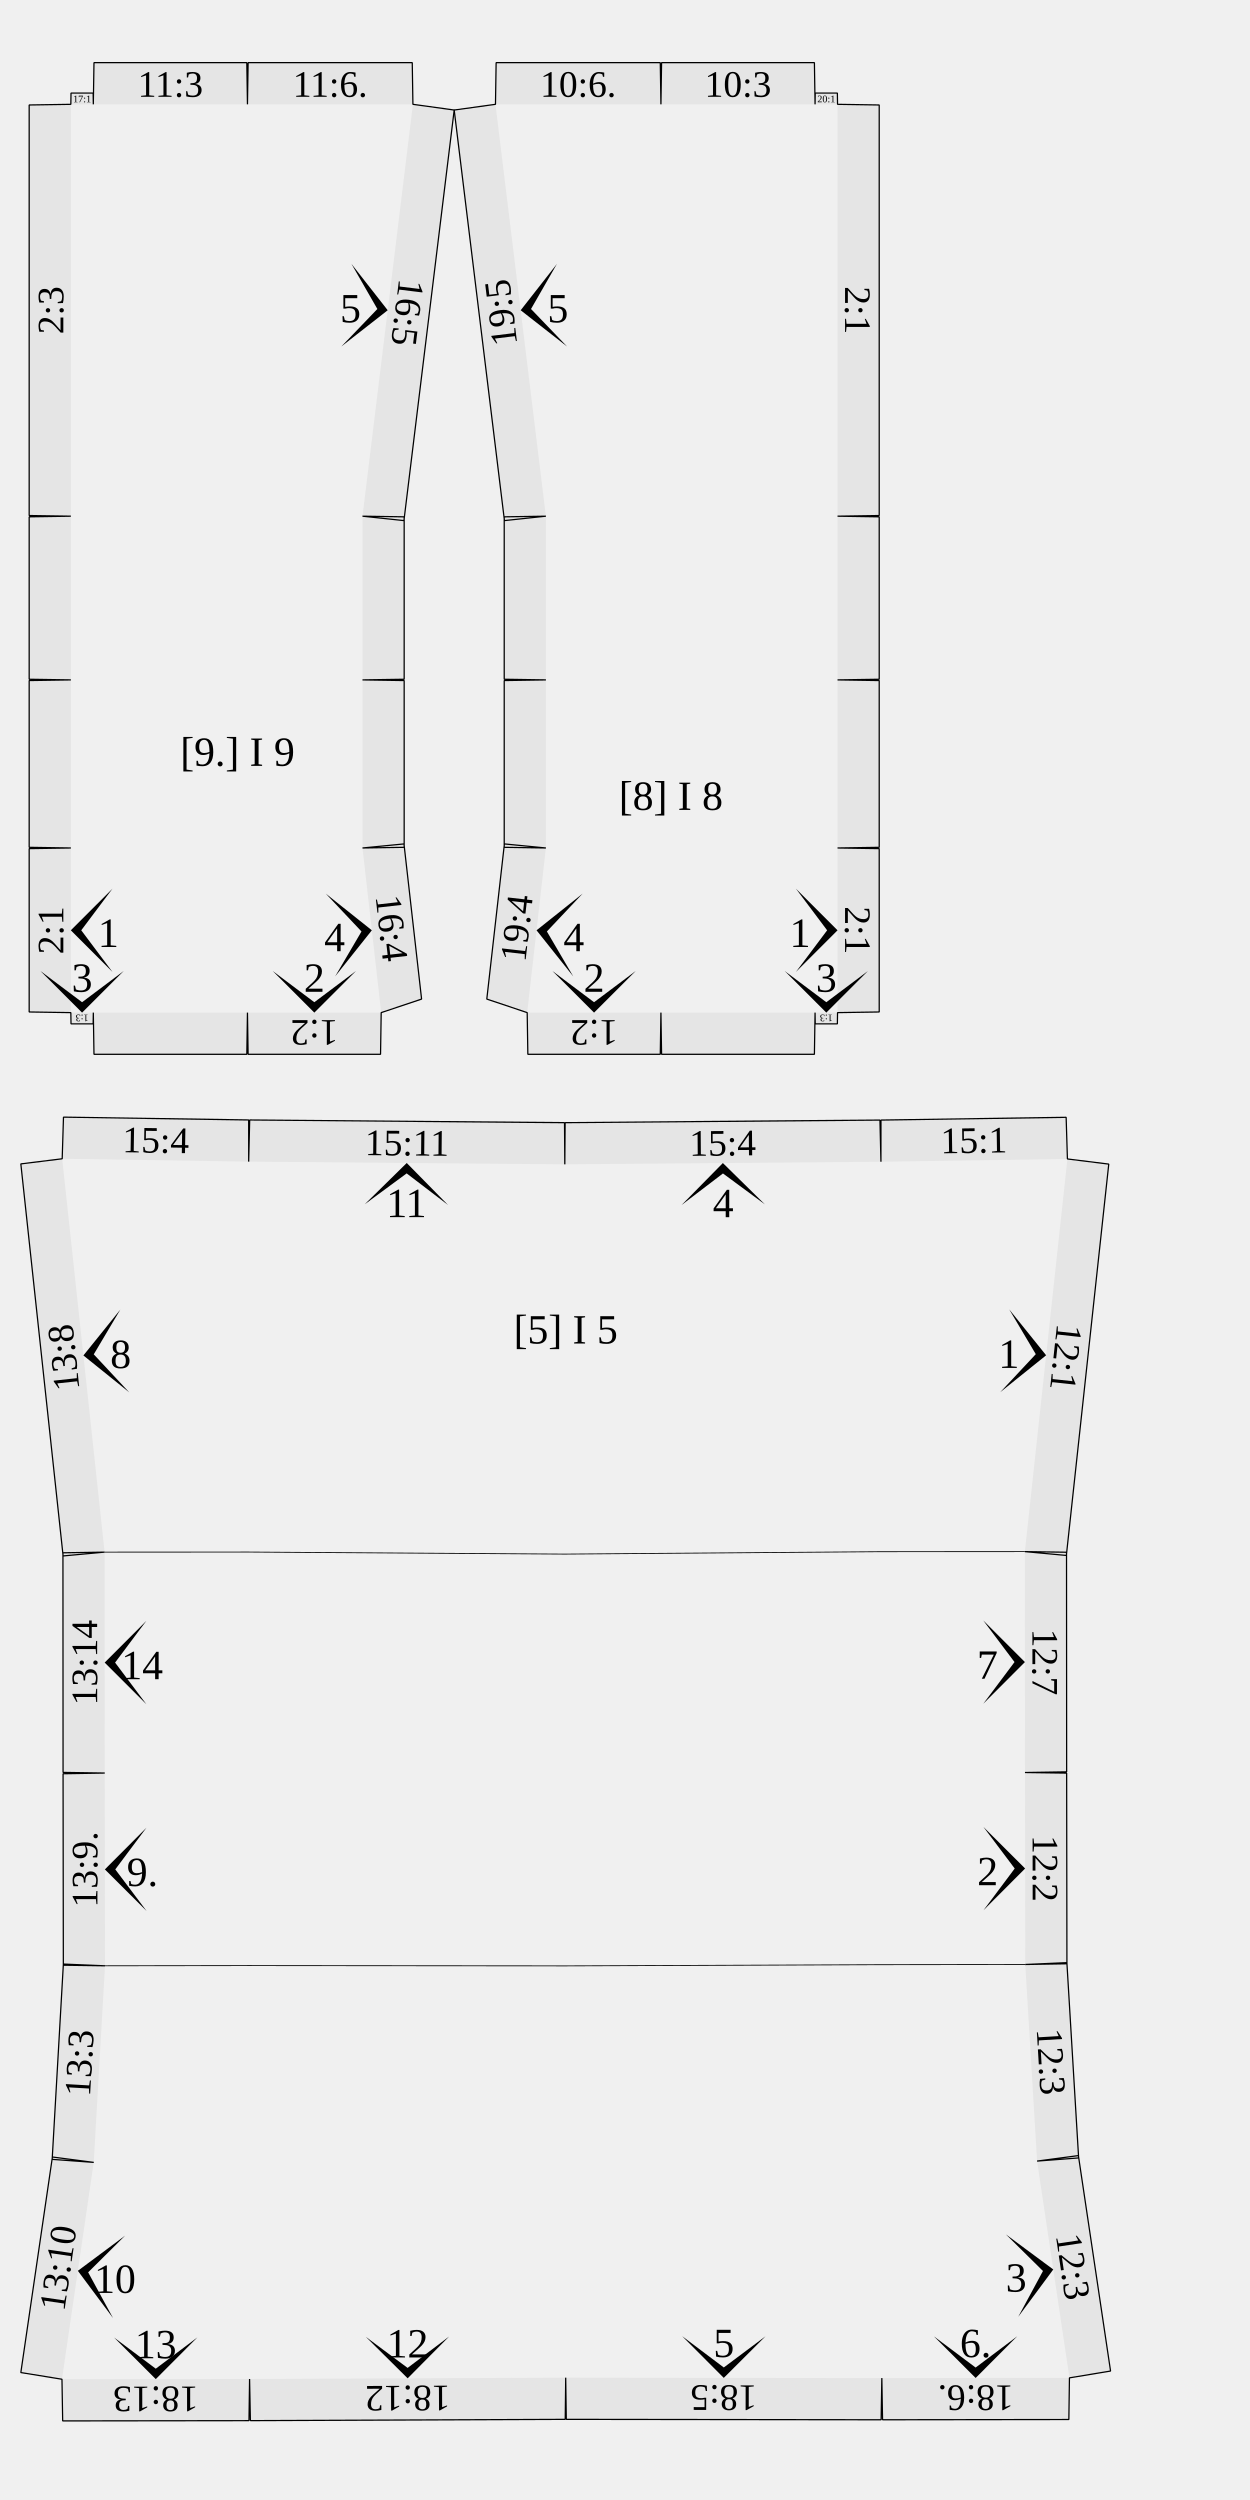
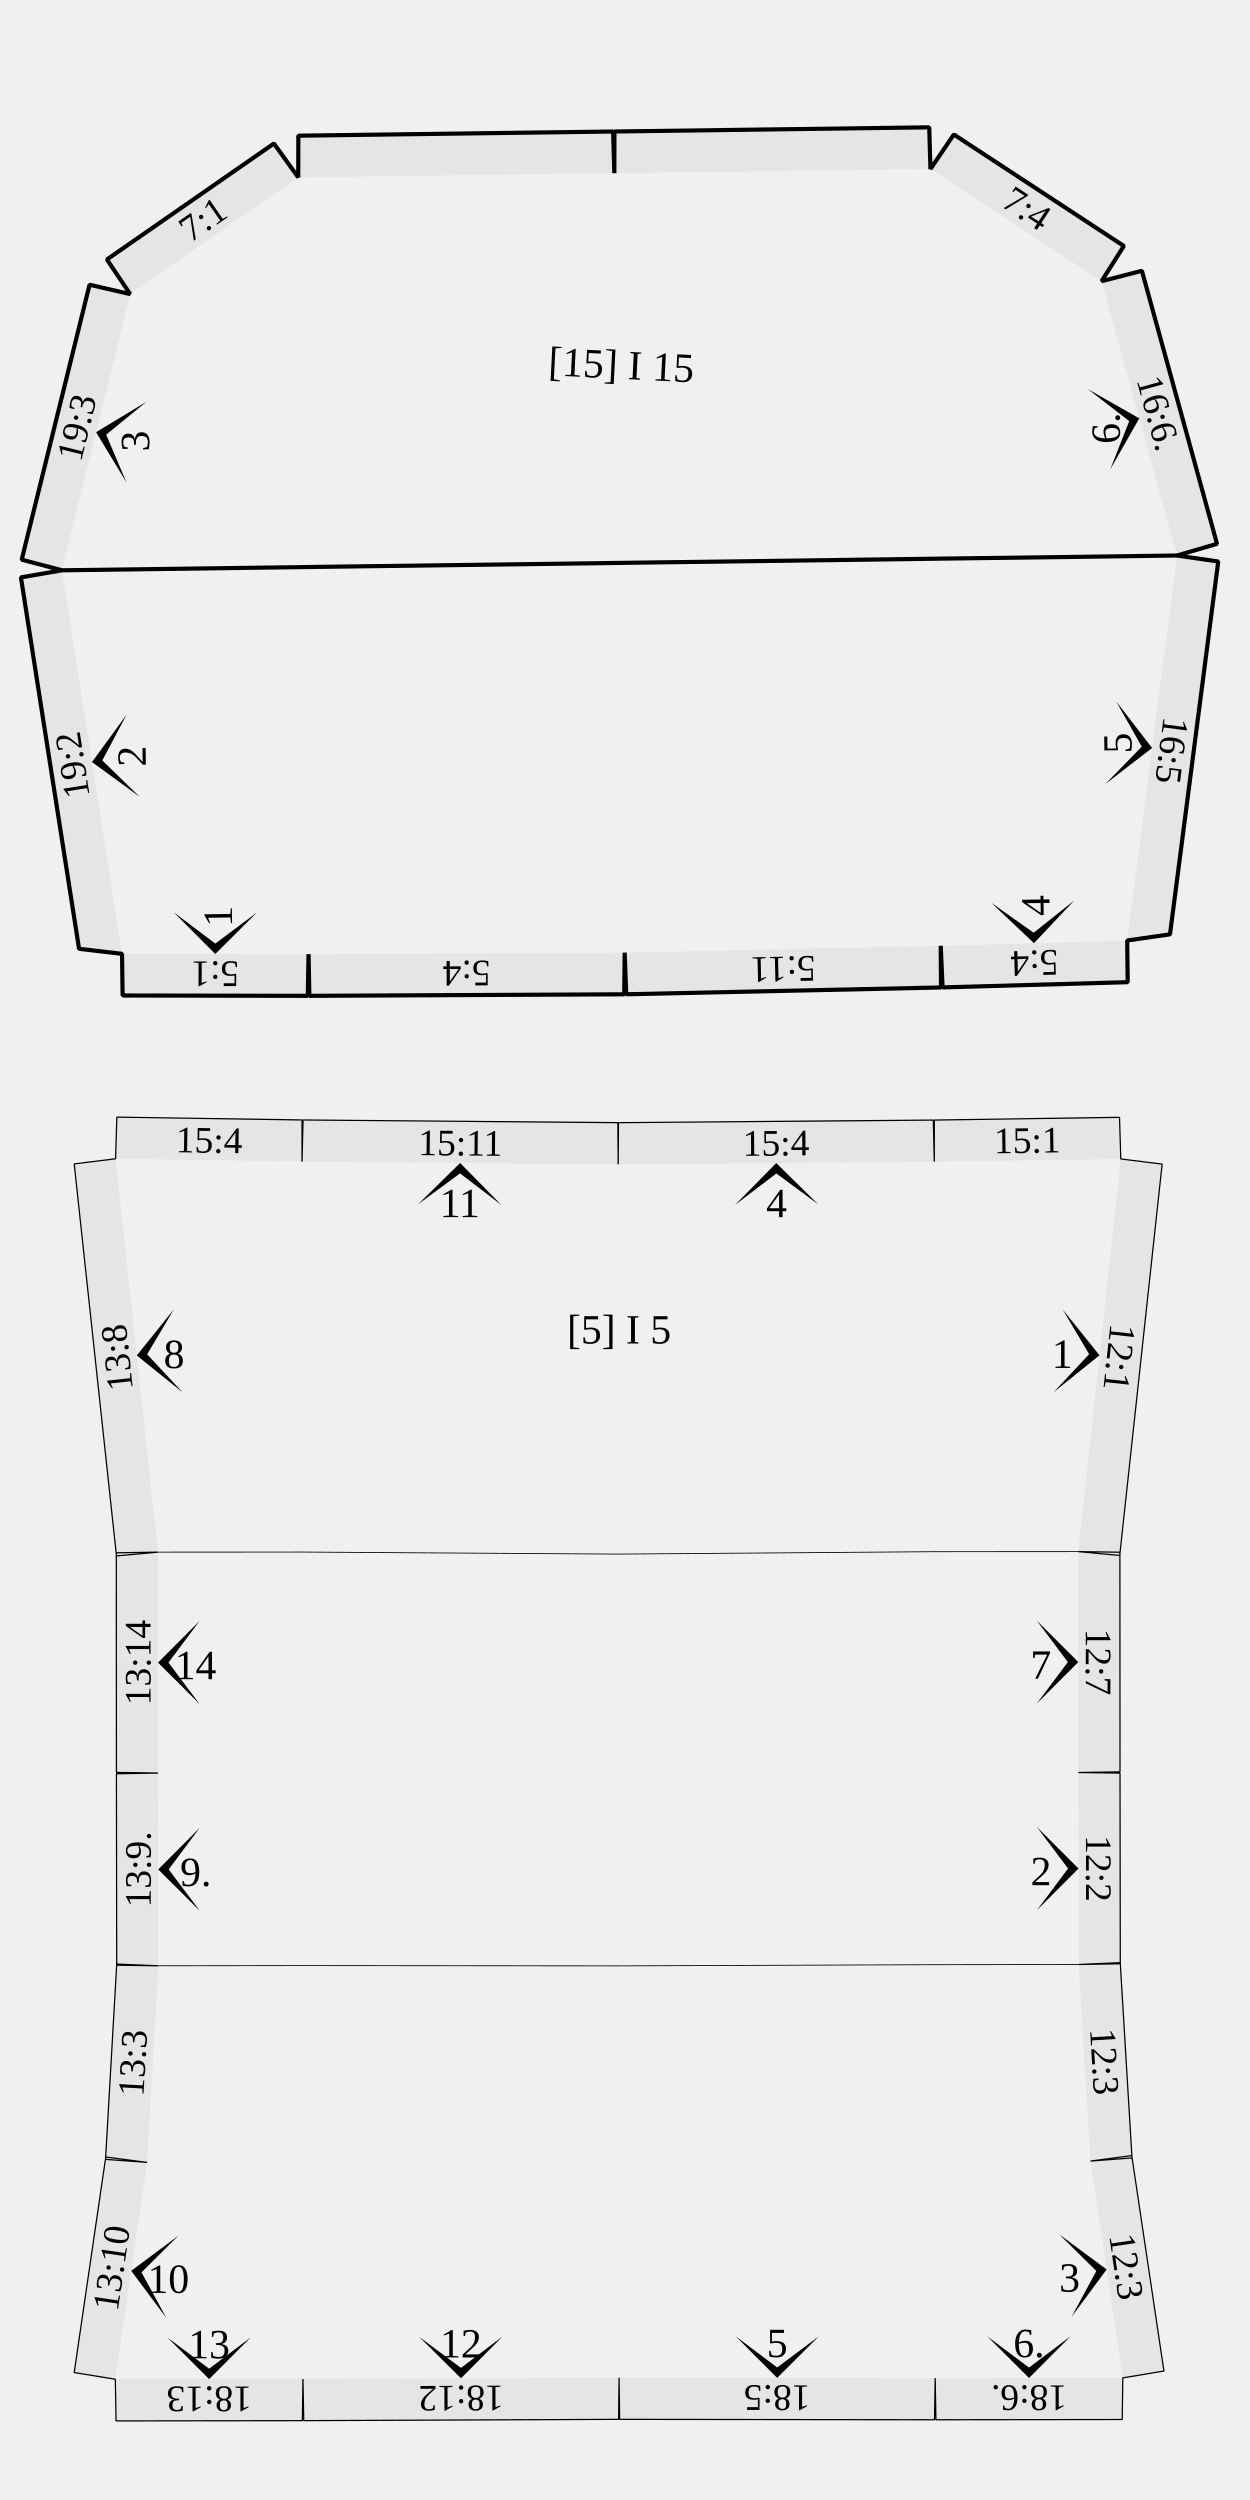
<svg xmlns="http://www.w3.org/2000/svg" version="1.1" width="300.00mm" height="600.00mm" viewBox="0 0 300.00 600.00" id="svg1196">
  <defs id="defs1200" />
  <style type="text/css" id="style824">
    path {
        fill: none;
        stroke-linecap: butt;
        stroke-linejoin: bevel;
        stroke-dasharray: none;
    }
    path.outer {
        stroke: #000000;
        stroke-dasharray: none;
        stroke-dashoffset: 0;
        stroke-width: 0.3;
        stroke-opacity: 1.0;
    }
    path.convex {
        stroke: #000000;
        stroke-dasharray: 0.50,1.00;
        stroke-dashoffset:0;
        stroke-width:0.2;
        stroke-opacity: 1.0
    }
    path.concave {
        stroke: #000000;
        stroke-dasharray: 1.00,0.50,0.20,0.50;
        stroke-dashoffset: 0;
        stroke-width: 0.2;
        stroke-opacity: 1.0
    }
    path.freestyle {
        stroke: #000000;
        stroke-dasharray: none;
        stroke-dashoffset: 0;
        stroke-width: 0.2;
        stroke-opacity: 1.0
    }
    path.outer_background {
        stroke: #ffffff;
        stroke-opacity: 1.0;
        stroke-width: 0.5
    }
    path.inner_background {
        stroke: #ffffff;
        stroke-opacity: 1.0;
        stroke-width: 0.2
    }
    path.sticker {
        fill: #e5e5e5;
        stroke: none;
        fill-opacity: 1.0;
    }
    path.arrow {
        fill: #000000;
    }
    text {
        font-style: normal;
        fill: #000000;
        fill-opacity: 1.0;
        stroke: none;
    }
    text, tspan {
        text-anchor:middle;
    }
    </style>
-   <text style="font-size:10px" id="text828" x="161.009" y="194.383">
-     <tspan id="tspan826">[8] I 8</tspan>
-   </text>
-   <path class="sticker" d="m 195.614,25.037 0.042,-2.699 h 5.312 l 0.042,2.699 z m 5.397,0 10,0.157 -1e-5,98.533 -10,0.157 z m -3e-5,178.478 10,0.157 -2e-5,39.202 -10,0.157 z m 0,-40.339 10,0.157 v 40.025 l -10,0.157 z m -42.39,79.855 -0.157,10 h -31.782 l -0.157,-10 z m 36.993,0 -0.157,10 h -36.679 l -0.157,-10 z m -36.993,-217.994 0.157,-10 h 36.679 l 0.157,10 z m 42.39,217.994 -0.042,2.699 h -5.312 l -0.042,-2.699 z m -74.486,0 -9.695,-3.251 4.227,-37.237 9.954,0.972 z m 74.486,-119.147 10,0.157 -1e-5,38.977 -10,0.157 z m -82.099,-98.847 0.157,-10 h 39.395 l 0.157,10 z m 12.099,138.139 -10,-0.157 1e-5,-38.977 10,-0.157 z m -5e-5,40.339 -10,-0.157 3e-5,-40.025 10,-0.157 z m 5e-5,-79.63 -9.945,1.059 -12.061,-98.535 9.907,-1.371 z" id="path830" />
-   <path class="outer" d="m 121.067,124.943 -12.061,-98.535 9.907,-1.371 0.157,-10 h 39.395 l 0.157,10 0.157,-10 h 36.679 l 0.157,10 0.042,-2.699 h 5.312 l 0.042,2.699 10,0.157 -1e-5,98.533 -10,0.157 10,0.157 -1e-5,38.977 -10,0.157 10,0.157 v 40.025 l -10,0.157 10,0.157 -2e-5,39.202 -10,0.157 -0.042,2.699 h -5.312 l -0.042,-2.699 -0.157,10 h -36.679 l -0.157,-10 -0.157,10 h -31.782 l -0.157,-10 -9.695,-3.251 4.227,-37.237 9.954,0.972 -10,-0.157 3e-5,-40.025 10,-0.157 -10,-0.157 1e-5,-38.977 10,-0.157 z" id="path832" />
-   <text style="font-size:2.43px" id="text836" x="198.313" y="24.551">
-     <tspan id="tspan834">20:1</tspan>
-   </text>
-   <text transform="rotate(90)" style="font-size:9px" id="text840" x="74.461" y="-202.812">
-     <tspan id="tspan838">2:1</tspan>
-   </text>
-   <g id="g848">
-     <path transform="matrix(-3e-6,10,-10,-3e-6,201.0116,223.2726)" class="arrow" d="M 0,0 1,1 0,0.25 -1,1 Z" id="path842" />
-     <text transform="translate(192.0116,227.2726)" style="font-size:10px" id="text846">
-       <tspan id="tspan844">1</tspan>
-     </text>
-   </g>
-   <text transform="rotate(90)" style="font-size:9px" id="text852" x="223.273" y="-202.812">
-     <tspan id="tspan850">2:1</tspan>
-   </text>
-   <g id="g860">
-     <path transform="matrix(-10,-1e-6,1e-6,-10,142.5735,243.0307)" class="arrow" d="M 0,0 1,1 0,0.25 -1,1 Z" id="path854" />
-     <text transform="translate(142.5735,238.0307)" style="font-size:10px" id="text858">
-       <tspan id="tspan856">2</tspan>
-     </text>
-   </g>
-   <text transform="scale(-1)" style="font-size:9px" id="text864" x="-142.574" y="-244.831">
-     <tspan id="tspan862">1:2</tspan>
-   </text>
-   <text style="font-size:9px" id="text868" x="177.118" y="23.237">
-     <tspan id="tspan866">10:3</tspan>
-   </text>
-   <g id="g876">
-     <path transform="matrix(-9.999999,-1e-6,1e-6,-9.999999,198.313,243.0307)" class="arrow" d="M 0,0 1,1 0,0.25 -1,1 Z" id="path870" />
-     <text transform="translate(198.313,238.0307)" style="font-size:10px" id="text874">
-       <tspan id="tspan872">3</tspan>
-     </text>
-   </g>
-   <text transform="scale(-1)" style="font-size:2.43px" id="text880" x="-198.313" y="-243.516">
-     <tspan id="tspan878">1:3</tspan>
-   </text>
-   <g id="g888">
-     <path transform="matrix(1.128014,-9.936175,9.936175,1.128014,128.7686,223.2726)" class="arrow" d="M 0,0 1,1 0,0.25 -1,1 Z" id="path882" />
-     <text transform="translate(137.7111,228.2879)" style="font-size:10px" id="text886">
-       <tspan id="tspan884">4</tspan>
-     </text>
-   </g>
-   <text transform="rotate(-83.5232)" style="font-size:9px" id="text892" x="-207.322" y="151.332">
-     <tspan id="tspan890">19:4</tspan>
-   </text>
-   <text style="font-size:9px" id="text896" x="138.767" y="23.237">
-     <tspan id="tspan894">10:6.</tspan>
-   </text>
-   <g id="g904">
-     <path transform="matrix(-1.214939,-9.925921,9.925921,-1.214939,124.9622,74.46056)" class="arrow" d="M 0,0 1,1 0,0.25 -1,1 Z" id="path898" />
-     <text transform="translate(133.8955,77.36712)" style="font-size:10px" id="text902">
-       <tspan id="tspan900">5</tspan>
-     </text>
-   </g>
-   <text transform="rotate(-96.97834)" style="font-size:9px" id="text908" x="-89.091" y="113.19">
-     <tspan id="tspan906">19:5</tspan>
-   </text>
-   <text style="font-size:10px" id="text914" x="135.768" y="322.443">
-     <tspan id="tspan912">[5] I 5</tspan>
-   </text>
-   <path class="sticker" d="m 256.181,278.151 9.925,1.234 -10.18,93.923 -9.959,-0.921 z m -10.184,147.253 10,0.143 0.065,45.759 -10,0.171 z m 2.905,93.258 9.914,-1.321 7.721,51.711 -9.867,1.632 z m -113.349,-239.221 0.075,-10.001 75.557,-0.62 0.239,9.998 z m 76.089,291.305 -0.171,10 -75.558,-0.103 -0.143,-10 z m -0.217,-291.927 0.008,-10.001 44.442,-0.663 0.306,9.997 z m 45.245,291.865 -0.143,10 -44.713,0.062 -0.171,-10 z m -10.607,-99.206 9.991,-0.444 2.821,46.871 -9.973,0.758 z m -0.096,-99.091 10,0.151 0.03,52.704 -10,0.163 z m -220.862,0.125 -9.959,0.916 -10.146,-94.091 9.926,-1.228 z m 0.096,99.278 -10,-0.143 -0.066,-45.946 10,-0.171 z M 14.872,571.017 5,569.413 l 7.578,-51.732 9.917,1.294 z m 44.81,-292.226 0.243,-9.998 75.557,0.646 0.071,10.001 z m 76.088,291.851 -0.116,10.001 -75.557,0.312 -0.198,-9.999 z M 14.926,278.108 l 0.31,-9.996 44.442,0.679 0.004,10.001 z m 44.973,292.847 -0.143,10 -44.713,0.062 -0.171,-10 z m -37.404,-51.981 -9.975,-0.729 2.688,-46.871 9.993,0.416 z m 2.64,-93.446 -10,-0.151 -0.03,-52.704 10,-0.163 z" id="path916" />
-   <path class="freestyle" d="m 211.408,372.406 -75.872,0.578 m 75.872,-0.578 34.559,-0.02 m -220.862,0.125 34.559,-0.019 m 75.872,0.492 -75.872,-0.492 m 151.839,99.035 -75.871,0.287 m 0,0 -75.872,-0.072 m 186.302,-0.263 -34.559,0.049 m -151.743,0.214 -34.559,0.049 M 135.536,372.983 59.664,372.491 m 0,0 -34.559,0.019 m 220.862,-0.125 -34.559,0.02 m 0,0 -75.872,0.578 m 75.967,98.543 -75.871,0.287 m 75.871,-0.287 34.559,-0.049 m -220.861,0.312 34.559,-0.049 m 75.872,0.072 -75.872,-0.072" id="path918" />
-   <path class="outer" d="m 15.135,425.377 -0.03,-52.704 10,-0.163 -9.959,0.916 -10.146,-94.091 9.926,-1.228 0.31,-9.996 44.442,0.679 0.004,10.001 0.243,-9.998 75.557,0.646 0.071,10.001 0.075,-10.001 75.557,-0.62 0.239,9.998 0.008,-10.001 44.442,-0.663 0.306,9.997 9.925,1.234 -10.18,93.923 -9.959,-0.921 10,0.151 0.03,52.704 -10,0.163 10,0.143 0.065,45.759 -10,0.171 9.991,-0.444 2.821,46.871 -9.973,0.758 9.914,-1.321 7.721,51.711 -9.867,1.632 -0.143,10 -44.713,0.062 -0.171,-10 -0.171,10 -75.558,-0.103 -0.143,-10 -0.116,10.001 -75.557,0.312 -0.198,-9.999 -0.143,10 -44.713,0.062 L 14.872,571.017 5,569.413 l 7.578,-51.732 9.917,1.294 -9.975,-0.729 2.688,-46.871 9.993,0.416 -10,-0.143 -0.066,-45.946 10,-0.171 z" id="path920" />
-   <g id="g928">
-     <path transform="matrix(-1.077573,9.941772,-9.941772,-1.077573,251.074,325.2683)" class="arrow" d="M 0,0 1,1 0,0.25 -1,1 Z" id="path922" />
-     <text transform="translate(242.1264,328.2985)" style="font-size:10px" id="text926">
-       <tspan id="tspan924">1</tspan>
-     </text>
-   </g>
-   <text transform="rotate(96.18603)" style="font-size:9px" id="text932" x="296.319" y="-286.462">
-     <tspan id="tspan930">12:1</tspan>
-   </text>
-   <g id="g940">
-     <path transform="matrix(0.014175,9.99999,-9.99999,0.014175,246.0299,448.4405)" class="arrow" d="M 0,0 1,1 0,0.25 -1,1 Z" id="path934" />
-     <text transform="translate(237.0299,452.4532)" style="font-size:10px" id="text938">
-       <tspan id="tspan936">2</tspan>
-     </text>
-   </g>
-   <text transform="rotate(89.91876)" style="font-size:9px" id="text944" x="448.789" y="-247.194">
-     <tspan id="tspan942">12:2</tspan>
-   </text>
-   <g id="g952">
-     <path transform="matrix(1.476699,9.890367,-9.890367,1.476699,252.7856,544.6724)" class="arrow" d="M 0,0 1,1 0,0.25 -1,1 Z" id="path946" />
-     <text transform="translate(243.8843,550.0014)" style="font-size:10px" id="text950">
-       <tspan id="tspan948">3</tspan>
-     </text>
-   </g>
-   <text transform="rotate(81.50808)" style="font-size:9px" id="text956" x="576.03" y="-171.382">
-     <tspan id="tspan954">12:3</tspan>
-   </text>
-   <g id="g964">
-     <path transform="matrix(9.999664,-0.082004,0.082004,9.999664,173.4888,279.1293)" class="arrow" d="M 0,0 1,1 0,0.25 -1,1 Z" id="path958" />
-     <text transform="translate(173.5626,292.129)" style="font-size:10px" id="text962">
-       <tspan id="tspan960">4</tspan>
-     </text>
-   </g>
-   <text transform="rotate(-0.4698308)" style="font-size:9px" id="text968" x="171.181" y="278.75">
-     <tspan id="tspan966">15:4</tspan>
-   </text>
-   <g id="g976">
-     <path transform="matrix(-9.999991,-0.013597,0.013597,-9.999991,173.706,570.6939)" class="arrow" d="M 0,0 1,1 0,0.25 -1,1 Z" id="path970" />
-     <text transform="translate(173.7182,565.6939)" style="font-size:10px" id="text974">
-       <tspan id="tspan972">5</tspan>
-     </text>
-   </g>
-   <text transform="rotate(-179.9221)" style="font-size:9px" id="text980" x="-174.482" y="-572.257">
-     <tspan id="tspan978">18:5</tspan>
-   </text>
-   <text transform="rotate(-0.8545407)" style="font-size:9px" id="text984" x="229.628" y="280.137">
-     <tspan id="tspan982">15:1</tspan>
-   </text>
-   <g id="g992">
-     <path transform="matrix(-9.999991,0.013833,-0.013833,-9.999991,234.1555,570.7143)" class="arrow" d="M 0,0 1,1 0,0.25 -1,1 Z" id="path986" />
-     <text transform="translate(234.1431,565.7144)" style="font-size:10px" id="text990">
-       <tspan id="tspan988">6.</tspan>
-     </text>
-   </g>
-   <text transform="rotate(179.9208)" style="font-size:9px" id="text996" x="-233.366" y="-572.838">
-     <tspan id="tspan994">18:6.</tspan>
-   </text>
-   <text transform="rotate(86.55611)" style="font-size:9px" id="text1000" x="509.042" y="-219.096">
-     <tspan id="tspan998">12:3</tspan>
-   </text>
-   <g id="g1008">
-     <path transform="matrix(0.005689,9.999998,-9.999998,0.005689,245.9821,398.8948)" class="arrow" d="M 0,0 1,1 0,0.25 -1,1 Z" id="path1002" />
-     <text transform="translate(236.9821,402.8999)" style="font-size:10px" id="text1006">
-       <tspan id="tspan1004">7</tspan>
-     </text>
-   </g>
-   <text transform="rotate(89.9674)" style="font-size:9px" id="text1012" x="399.035" y="-247.555">
-     <tspan id="tspan1010">12:7</tspan>
-   </text>
-   <g id="g1020">
-     <path transform="matrix(-1.072105,-9.942364,9.942364,-1.072105,20.01539,325.3092)" class="arrow" d="M 0,0 1,1 0,0.25 -1,1 Z" id="path1014" />
-     <text transform="translate(28.96352,328.3444)" style="font-size:10px" id="text1018">
-       <tspan id="tspan1016">8</tspan>
-     </text>
-   </g>
-   <text transform="rotate(-96.15457)" style="font-size:9px" id="text1024" x="-325.58" y="-16.777">
-     <tspan id="tspan1022">13:8</tspan>
-   </text>
-   <g id="g1032">
-     <path transform="matrix(-0.014317,-9.99999,9.99999,-0.014317,25.16815,448.6589)" class="arrow" d="M 0,0 1,1 0,0.25 -1,1 Z" id="path1026" />
-     <text transform="translate(34.16814,452.646)" style="font-size:10px" id="text1030">
-       <tspan id="tspan1028">9.</tspan>
-     </text>
-   </g>
-   <text transform="rotate(-90.08205)" style="font-size:9px" id="text1036" x="-448.694" y="22.726">
-     <tspan id="tspan1034">13:9.</tspan>
-   </text>
-   <g id="g1044">
-     <path transform="matrix(1.449361,-9.89441,9.89441,1.449361,18.68334,544.9958)" class="arrow" d="M 0,0 1,1 0,0.25 -1,1 Z" id="path1038" />
-     <text transform="translate(27.58831,550.3003)" style="font-size:10px" id="text1042">
-       <tspan id="tspan1040">10</tspan>
-     </text>
-   </g>
-   <text transform="rotate(-81.66643)" style="font-size:9px" id="text1048" x="-536.533" y="95.676">
-     <tspan id="tspan1046">13:10</tspan>
-   </text>
-   <g id="g1056">
-     <path transform="matrix(9.999634,0.085559,-0.085559,9.999634,97.61741,279.1158)" class="arrow" d="M 0,0 1,1 0,0.25 -1,1 Z" id="path1050" />
-     <text transform="translate(97.54041,292.1155)" style="font-size:10px" id="text1054">
-       <tspan id="tspan1052">11</tspan>
-     </text>
-   </g>
-   <text transform="rotate(0.4902289)" style="font-size:9px" id="text1060" x="100.015" y="276.466">
-     <tspan id="tspan1058">15:11</tspan>
-   </text>
-   <g id="g1068">
-     <path transform="matrix(-9.999915,0.041233,-0.041233,-9.999915,97.83457,570.7988)" class="arrow" d="M 0,0 1,1 0,0.25 -1,1 Z" id="path1062" />
-     <text transform="translate(97.79746,565.7988)" style="font-size:10px" id="text1066">
-       <tspan id="tspan1064">12</tspan>
-     </text>
-   </g>
-   <text transform="rotate(179.7638)" style="font-size:9px" id="text1072" x="-95.48" y="-572.997">
-     <tspan id="tspan1070">18:12</tspan>
-   </text>
-   <text transform="rotate(0.8749409)" style="font-size:9px" id="text1076" x="41.559" y="276.046">
-     <tspan id="tspan1074">15:4</tspan>
-   </text>
-   <g id="g1084">
-     <path transform="matrix(-9.999991,0.013799,-0.013799,-9.999991,37.38533,570.9862)" class="arrow" d="M 0,0 1,1 0,0.25 -1,1 Z" id="path1078" />
-     <text transform="translate(37.37291,565.9863)" style="font-size:10px" id="text1082">
-       <tspan id="tspan1080">13</tspan>
-     </text>
-   </g>
-   <text transform="rotate(179.9209)" style="font-size:9px" id="text1088" x="-36.597" y="-572.837">
-     <tspan id="tspan1086">18:13</tspan>
-   </text>
-   <text transform="rotate(-86.7175)" style="font-size:9px" id="text1092" x="-493.204" y="50.374">
-     <tspan id="tspan1090">13:3</tspan>
-   </text>
-   <g id="g1100">
-     <path transform="matrix(-0.005622,-9.999998,9.999998,-0.005622,25.12013,399.0197)" class="arrow" d="M 0,0 1,1 0,0.25 -1,1 Z" id="path1094" />
-     <text transform="translate(34.12013,403.0147)" style="font-size:10px" id="text1098">
-       <tspan id="tspan1096">14</tspan>
-     </text>
-   </g>
-   <text transform="rotate(-90.0322)" style="font-size:9px" id="text1104" x="-399.034" y="23.096">
-     <tspan id="tspan1102">13:14</tspan>
-   </text>
-   <text style="font-size:10px" id="text1110" x="57.003" y="183.8">
-     <tspan id="tspan1108">[9.] I 9</tspan>
-   </text>
-   <path class="sticker" d="m 17,25.037 0.042,-2.699 h 5.312 l 0.042,2.699 z m -7e-6,98.847 -10,-0.157 7e-6,-98.533 10,-0.157 z m -2.3e-5,119.147 -10,-0.157 v -39.202 l 10,-0.157 z m 0,-39.516 -10,-0.157 1.5e-5,-40.025 10,-0.157 z m 74.486,39.516 -0.157,10 H 59.547 l -0.157,-10 z m -32.096,0 -0.157,10 H 22.554 L 22.397,243.031 Z M 22.397,25.037 l 0.157,-10 h 36.679 l 0.157,10 z m -2.9e-5,217.994 -0.042,2.699 h -5.312 l -0.042,-2.699 z m 64.603,-39.516 9.954,-0.972 4.227,37.237 -9.695,3.251 z m -70,-40.339 -10,-0.157 8e-6,-38.977 10,-0.157 z m 42.39,-138.139 0.157,-10 39.395,6e-5 0.157,10 z m 27.61,98.847 10,0.157 v 38.977 l -10,0.157 z m -7e-6,39.292 10,0.157 3e-5,40.025 -10,0.157 z m 12.099,-138.139 9.907,1.371 -12.061,98.535 -9.945,-1.059 z" id="path1112" />
-   <path class="outer" d="m 22.554,15.037 h 36.679 l 0.157,10 0.157,-10 39.395,6e-5 0.157,10 9.907,1.371 -12.061,98.535 -9.945,-1.059 10,0.157 v 38.977 l -10,0.157 10,0.157 3e-5,40.025 -10,0.157 9.954,-0.972 4.227,37.237 -9.695,3.251 -0.157,10 H 59.547 l -0.157,-10 -0.157,10 H 22.554 l -0.157,-10 -0.042,2.699 h -5.312 l -0.042,-2.699 -10,-0.157 v -39.202 l 10,-0.157 -10,-0.157 1.5e-5,-40.025 10,-0.157 -10,-0.157 8e-6,-38.977 10,-0.157 -10,-0.157 7e-6,-98.533 10,-0.157 0.042,-2.699 h 5.312 l 0.042,2.699 z" id="path1114" />
-   <text style="font-size:2.43px" id="text1118" x="19.699" y="24.551">
-     <tspan id="tspan1116">17:1</tspan>
-   </text>
-   <text transform="rotate(-90)" style="font-size:9px" id="text1122" x="-74.461" y="15.2">
-     <tspan id="tspan1120">2:3</tspan>
-   </text>
-   <g id="g1130">
-     <path transform="matrix(-1e-6,-10,10,-1e-6,17,223.2726)" class="arrow" d="M 0,0 1,1 0,0.25 -1,1 Z" id="path1124" />
-     <text transform="translate(26,227.2726)" style="font-size:10px" id="text1128">
-       <tspan id="tspan1126">1</tspan>
-     </text>
-   </g>
-   <text transform="rotate(-90)" style="font-size:9px" id="text1134" x="-223.273" y="15.2">
-     <tspan id="tspan1132">2:1</tspan>
-   </text>
-   <g id="g1142">
-     <path transform="matrix(-10,-1e-6,1e-6,-10,75.43809,243.0307)" class="arrow" d="M 0,0 1,1 0,0.25 -1,1 Z" id="path1136" />
-     <text transform="translate(75.43809,238.0307)" style="font-size:10px" id="text1140">
-       <tspan id="tspan1138">2</tspan>
-     </text>
-   </g>
-   <text transform="scale(-1)" style="font-size:9px" id="text1146" x="-75.438" y="-244.831">
-     <tspan id="tspan1144">1:2</tspan>
-   </text>
-   <text style="font-size:9px" id="text1150" x="40.894" y="23.237">
-     <tspan id="tspan1148">11:3</tspan>
-   </text>
-   <g id="g1158">
-     <path transform="matrix(-10,-1e-6,1e-6,-10,19.69862,243.0307)" class="arrow" d="M 0,0 1,1 0,0.25 -1,1 Z" id="path1152" />
-     <text transform="translate(19.69862,238.0307)" style="font-size:10px" id="text1156">
-       <tspan id="tspan1154">3</tspan>
-     </text>
-   </g>
-   <text transform="scale(-1)" style="font-size:2.43px" id="text1162" x="-19.699" y="-243.516">
-     <tspan id="tspan1160">1:3</tspan>
-   </text>
-   <g id="g1170">
-     <path transform="matrix(1.128008,9.936176,-9.936176,1.128008,89.24309,223.2726)" class="arrow" d="M 0,0 1,1 0,0.25 -1,1 Z" id="path1164" />
-     <text transform="translate(80.30053,228.2879)" style="font-size:10px" id="text1168">
-       <tspan id="tspan1166">4</tspan>
-     </text>
-   </g>
-   <text transform="rotate(83.5232)" style="font-size:9px" id="text1174" x="231.914" y="-65.288">
-     <tspan id="tspan1172">16:4</tspan>
-   </text>
-   <text style="font-size:9px" id="text1178" x="79.245" y="23.237">
-     <tspan id="tspan1176">11:6.</tspan>
-   </text>
-   <g id="g1186">
-     <path transform="matrix(-1.214943,9.925921,-9.925921,-1.214943,93.04951,74.46056)" class="arrow" d="M 0,0 1,1 0,0.25 -1,1 Z" id="path1180" />
-     <text transform="translate(84.11618,77.36712)" style="font-size:10px" id="text1184">
-       <tspan id="tspan1182">5</tspan>
-     </text>
-   </g>
-   <text transform="rotate(96.97834)" style="font-size:9px" id="text1190" x="62.604" y="-103.207">
-     <tspan id="tspan1188">16:5</tspan>
+   <text style="font-style:normal;font-size:10px;text-anchor:middle;fill:#000000;fill-opacity:1;stroke:none" id="text914" x="148.576" y="322.443">
+     <tspan id="tspan912" style="text-anchor:middle">[5] I 5</tspan>
+   </text>
+   <path class="sticker" d="m 268.989,278.151 9.925,1.234 -10.18,93.923 -9.959,-0.921 z m -10.184,147.253 10,0.143 0.065,45.759 -10,0.171 z m 2.905,93.258 9.914,-1.321 7.721,51.711 -9.867,1.632 z m -113.349,-239.221 0.075,-10.001 75.557,-0.62 0.239,9.998 z m 76.089,291.305 -0.171,10 -75.558,-0.103 -0.143,-10 z m -0.217,-291.927 0.008,-10.001 44.442,-0.663 0.306,9.997 z m 45.245,291.865 -0.143,10 -44.713,0.062 -0.171,-10 z m -10.607,-99.206 9.991,-0.444 2.821,46.871 -9.973,0.758 z m -0.096,-99.091 10,0.151 0.03,52.704 -10,0.163 z m -220.862,0.125 -9.959,0.916 -10.146,-94.091 9.926,-1.228 z m 0.096,99.278 -10,-0.143 -0.066,-45.946 10,-0.171 z m -10.33,99.228 -9.872,-1.605 7.578,-51.732 9.917,1.294 z m 44.81,-292.226 0.243,-9.998 75.557,0.646 0.071,10.001 z m 76.088,291.851 -0.116,10.001 -75.557,0.312 -0.198,-9.999 z M 27.734,278.108 l 0.31,-9.996 44.442,0.679 0.004,10.001 z m 44.973,292.847 -0.143,10 -44.713,0.062 -0.171,-10 z m -37.404,-51.981 -9.975,-0.729 2.688,-46.871 9.993,0.416 z m 2.64,-93.446 -10,-0.151 -0.03,-52.704 10,-0.163 z" id="path916" style="fill:#e5e5e5;fill-opacity:1;stroke:none;stroke-linecap:butt;stroke-linejoin:bevel;stroke-dasharray:none" />
+   <path class="freestyle" d="m 224.216,372.406 -75.872,0.578 m 75.872,-0.578 34.559,-0.02 m -220.862,0.125 34.559,-0.019 m 75.872,0.492 -75.872,-0.492 m 151.839,99.035 -75.871,0.287 m 0,0 -75.872,-0.072 m 186.302,-0.263 -34.559,0.049 m -151.743,0.214 -34.559,0.049 M 148.344,372.983 72.472,372.491 m 0,0 -34.559,0.019 m 220.862,-0.125 -34.559,0.02 m 0,0 -75.872,0.578 m 75.967,98.543 -75.871,0.287 m 75.871,-0.287 34.559,-0.049 m -220.861,0.312 34.559,-0.049 m 75.872,0.072 -75.872,-0.072" id="path918" style="fill:none;stroke:#000000;stroke-width:0.2;stroke-linecap:butt;stroke-linejoin:bevel;stroke-dasharray:none;stroke-dashoffset:0;stroke-opacity:1" />
+   <path class="outer" d="m 27.943,425.377 -0.03,-52.704 10,-0.163 -9.959,0.916 -10.146,-94.091 9.926,-1.228 0.31,-9.996 44.442,0.679 0.004,10.001 0.243,-9.998 75.557,0.646 0.071,10.001 0.075,-10.001 75.557,-0.62 0.239,9.998 0.008,-10.001 44.442,-0.663 0.306,9.997 9.925,1.234 -10.18,93.923 -9.959,-0.921 10,0.151 0.03,52.704 -10,0.163 10,0.143 0.065,45.759 -10,0.171 9.991,-0.444 2.821,46.871 -9.973,0.758 9.914,-1.321 7.721,51.711 -9.867,1.632 -0.143,10 -44.713,0.062 -0.171,-10 -0.171,10 -75.558,-0.103 -0.143,-10 -0.116,10.001 -75.557,0.312 -0.198,-9.999 -0.143,10 -44.713,0.062 -0.171,-10 -9.872,-1.605 7.578,-51.732 9.917,1.294 -9.975,-0.729 2.688,-46.871 9.993,0.416 -10,-0.143 -0.066,-45.946 10,-0.171 z" id="path920" style="fill:none;stroke:#000000;stroke-width:0.3;stroke-linecap:butt;stroke-linejoin:bevel;stroke-dasharray:none;stroke-dashoffset:0;stroke-opacity:1" />
+   <g id="g928" transform="translate(12.80797)">
+     <path transform="matrix(-1.077573,9.941772,-9.941772,-1.077573,251.074,325.2683)" class="arrow" d="M 0,0 1,1 0,0.25 -1,1 Z" id="path922" style="fill:#000000;stroke-linecap:butt;stroke-linejoin:bevel;stroke-dasharray:none" />
+     <text transform="translate(242.1264,328.2985)" style="font-style:normal;font-size:10px;text-anchor:middle;fill:#000000;fill-opacity:1;stroke:none" id="text926">
+       <tspan id="tspan924" style="text-anchor:middle">1</tspan>
+     </text>
+   </g>
+   <text transform="rotate(96.18603)" style="font-style:normal;font-size:9px;text-anchor:middle;fill:#000000;fill-opacity:1;stroke:none" id="text932" x="294.939" y="-299.195">
+     <tspan id="tspan930" style="text-anchor:middle">12:1</tspan>
+   </text>
+   <g id="g940" transform="translate(12.80797)">
+     <path transform="matrix(0.014175,9.99999,-9.99999,0.014175,246.0299,448.4405)" class="arrow" d="M 0,0 1,1 0,0.25 -1,1 Z" id="path934" style="fill:#000000;stroke-linecap:butt;stroke-linejoin:bevel;stroke-dasharray:none" />
+     <text transform="translate(237.0299,452.4532)" style="font-style:normal;font-size:10px;text-anchor:middle;fill:#000000;fill-opacity:1;stroke:none" id="text938">
+       <tspan id="tspan936" style="text-anchor:middle">2</tspan>
+     </text>
+   </g>
+   <text transform="rotate(89.91876)" style="font-style:normal;font-size:9px;text-anchor:middle;fill:#000000;fill-opacity:1;stroke:none" id="text944" x="448.807" y="-260.002">
+     <tspan id="tspan942" style="text-anchor:middle">12:2</tspan>
+   </text>
+   <g id="g952" transform="translate(12.80797)">
+     <path transform="matrix(1.476699,9.890367,-9.890367,1.476699,252.7856,544.6724)" class="arrow" d="M 0,0 1,1 0,0.25 -1,1 Z" id="path946" style="fill:#000000;stroke-linecap:butt;stroke-linejoin:bevel;stroke-dasharray:none" />
+     <text transform="translate(243.8843,550.0014)" style="font-style:normal;font-size:10px;text-anchor:middle;fill:#000000;fill-opacity:1;stroke:none" id="text950">
+       <tspan id="tspan948" style="text-anchor:middle">3</tspan>
+     </text>
+   </g>
+   <text transform="rotate(81.50808)" style="font-style:normal;font-size:9px;text-anchor:middle;fill:#000000;fill-opacity:1;stroke:none" id="text956" x="577.921" y="-184.05">
+     <tspan id="tspan954" style="text-anchor:middle">12:3</tspan>
+   </text>
+   <g id="g964" transform="translate(12.80797)">
+     <path transform="matrix(9.999664,-0.082004,0.082004,9.999664,173.4888,279.1293)" class="arrow" d="M 0,0 1,1 0,0.25 -1,1 Z" id="path958" style="fill:#000000;stroke-linecap:butt;stroke-linejoin:bevel;stroke-dasharray:none" />
+     <text transform="translate(173.5626,292.129)" style="font-style:normal;font-size:10px;text-anchor:middle;fill:#000000;fill-opacity:1;stroke:none" id="text962">
+       <tspan id="tspan960" style="text-anchor:middle">4</tspan>
+     </text>
+   </g>
+   <text transform="rotate(-0.4698308)" style="font-style:normal;font-size:9px;text-anchor:middle;fill:#000000;fill-opacity:1;stroke:none" id="text968" x="183.989" y="278.855">
+     <tspan id="tspan966" style="text-anchor:middle">15:4</tspan>
+   </text>
+   <g id="g976" transform="translate(12.80797)">
+     <path transform="matrix(-9.999991,-0.013597,0.013597,-9.999991,173.706,570.6939)" class="arrow" d="M 0,0 1,1 0,0.25 -1,1 Z" id="path970" style="fill:#000000;stroke-linecap:butt;stroke-linejoin:bevel;stroke-dasharray:none" />
+     <text transform="translate(173.7182,565.6939)" style="font-style:normal;font-size:10px;text-anchor:middle;fill:#000000;fill-opacity:1;stroke:none" id="text974">
+       <tspan id="tspan972" style="text-anchor:middle">5</tspan>
+     </text>
+   </g>
+   <text transform="rotate(-179.9221)" style="font-style:normal;font-size:9px;text-anchor:middle;fill:#000000;fill-opacity:1;stroke:none" id="text980" x="-187.29" y="-572.24">
+     <tspan id="tspan978" style="text-anchor:middle">18:5</tspan>
+   </text>
+   <text transform="rotate(-0.8545407)" style="font-style:normal;font-size:9px;text-anchor:middle;fill:#000000;fill-opacity:1;stroke:none" id="text984" x="242.434" y="280.328">
+     <tspan id="tspan982" style="text-anchor:middle">15:1</tspan>
+   </text>
+   <g id="g992" transform="translate(12.80797)">
+     <path transform="matrix(-9.999991,0.013833,-0.013833,-9.999991,234.1555,570.7143)" class="arrow" d="M 0,0 1,1 0,0.25 -1,1 Z" id="path986" style="fill:#000000;stroke-linecap:butt;stroke-linejoin:bevel;stroke-dasharray:none" />
+     <text transform="translate(234.1431,565.7144)" style="font-style:normal;font-size:10px;text-anchor:middle;fill:#000000;fill-opacity:1;stroke:none" id="text990">
+       <tspan id="tspan988" style="text-anchor:middle">6.</tspan>
+     </text>
+   </g>
+   <text transform="rotate(179.9208)" style="font-style:normal;font-size:9px;text-anchor:middle;fill:#000000;fill-opacity:1;stroke:none" id="text996" x="-246.174" y="-572.855">
+     <tspan id="tspan994" style="text-anchor:middle">18:6.</tspan>
+   </text>
+   <text transform="rotate(86.55611)" style="font-style:normal;font-size:9px;text-anchor:middle;fill:#000000;fill-opacity:1;stroke:none" id="text1000" x="509.811" y="-231.881">
+     <tspan id="tspan998" style="text-anchor:middle">12:3</tspan>
+   </text>
+   <g id="g1008" transform="translate(12.80797)">
+     <path transform="matrix(0.005689,9.999998,-9.999998,0.005689,245.9821,398.8948)" class="arrow" d="M 0,0 1,1 0,0.25 -1,1 Z" id="path1002" style="fill:#000000;stroke-linecap:butt;stroke-linejoin:bevel;stroke-dasharray:none" />
+     <text transform="translate(236.9821,402.8999)" style="font-style:normal;font-size:10px;text-anchor:middle;fill:#000000;fill-opacity:1;stroke:none" id="text1006">
+       <tspan id="tspan1004" style="text-anchor:middle">7</tspan>
+     </text>
+   </g>
+   <text transform="rotate(89.9674)" style="font-style:normal;font-size:9px;text-anchor:middle;fill:#000000;fill-opacity:1;stroke:none" id="text1012" x="399.042" y="-260.363">
+     <tspan id="tspan1010" style="text-anchor:middle">12:7</tspan>
+   </text>
+   <g id="g1020" transform="translate(12.80797)">
+     <path transform="matrix(-1.072105,-9.942364,9.942364,-1.072105,20.01539,325.3092)" class="arrow" d="M 0,0 1,1 0,0.25 -1,1 Z" id="path1014" style="fill:#000000;stroke-linecap:butt;stroke-linejoin:bevel;stroke-dasharray:none" />
+     <text transform="translate(28.96352,328.3444)" style="font-style:normal;font-size:10px;text-anchor:middle;fill:#000000;fill-opacity:1;stroke:none" id="text1018">
+       <tspan id="tspan1016" style="text-anchor:middle">8</tspan>
+     </text>
+   </g>
+   <text transform="rotate(-96.15457)" style="font-style:normal;font-size:9px;text-anchor:middle;fill:#000000;fill-opacity:1;stroke:none" id="text1024" x="-326.953" y="-4.043">
+     <tspan id="tspan1022" style="text-anchor:middle">13:8</tspan>
+   </text>
+   <g id="g1032" transform="translate(12.80797)">
+     <path transform="matrix(-0.014317,-9.99999,9.99999,-0.014317,25.16815,448.6589)" class="arrow" d="M 0,0 1,1 0,0.25 -1,1 Z" id="path1026" style="fill:#000000;stroke-linecap:butt;stroke-linejoin:bevel;stroke-dasharray:none" />
+     <text transform="translate(34.16814,452.646)" style="font-style:normal;font-size:10px;text-anchor:middle;fill:#000000;fill-opacity:1;stroke:none" id="text1030">
+       <tspan id="tspan1028" style="text-anchor:middle">9.</tspan>
+     </text>
+   </g>
+   <text transform="rotate(-90.08205)" style="font-style:normal;font-size:9px;text-anchor:middle;fill:#000000;fill-opacity:1;stroke:none" id="text1036" x="-448.713" y="35.534">
+     <tspan id="tspan1034" style="text-anchor:middle">13:9.</tspan>
+   </text>
+   <g id="g1044" transform="translate(12.80797)">
+     <path transform="matrix(1.449361,-9.89441,9.89441,1.449361,18.68334,544.9958)" class="arrow" d="M 0,0 1,1 0,0.25 -1,1 Z" id="path1038" style="fill:#000000;stroke-linecap:butt;stroke-linejoin:bevel;stroke-dasharray:none" />
+     <text transform="translate(27.58831,550.3003)" style="font-style:normal;font-size:10px;text-anchor:middle;fill:#000000;fill-opacity:1;stroke:none" id="text1042">
+       <tspan id="tspan1040" style="text-anchor:middle">10</tspan>
+     </text>
+   </g>
+   <text transform="rotate(-81.66643)" style="font-style:normal;font-size:9px;text-anchor:middle;fill:#000000;fill-opacity:1;stroke:none" id="text1048" x="-534.677" y="108.348">
+     <tspan id="tspan1046" style="text-anchor:middle">13:10</tspan>
+   </text>
+   <g id="g1056" transform="translate(12.80797)">
+     <path transform="matrix(9.999634,0.085559,-0.085559,9.999634,97.61741,279.1158)" class="arrow" d="M 0,0 1,1 0,0.25 -1,1 Z" id="path1050" style="fill:#000000;stroke-linecap:butt;stroke-linejoin:bevel;stroke-dasharray:none" />
+     <text transform="translate(97.54041,292.1155)" style="font-style:normal;font-size:10px;text-anchor:middle;fill:#000000;fill-opacity:1;stroke:none" id="text1054">
+       <tspan id="tspan1052" style="text-anchor:middle">11</tspan>
+     </text>
+   </g>
+   <text transform="rotate(0.4902289)" style="font-style:normal;font-size:9px;text-anchor:middle;fill:#000000;fill-opacity:1;stroke:none" id="text1060" x="112.822" y="276.356">
+     <tspan id="tspan1058" style="text-anchor:middle">15:11</tspan>
+   </text>
+   <g id="g1068" transform="translate(12.80797)">
+     <path transform="matrix(-9.999915,0.041233,-0.041233,-9.999915,97.83457,570.7988)" class="arrow" d="M 0,0 1,1 0,0.25 -1,1 Z" id="path1062" style="fill:#000000;stroke-linecap:butt;stroke-linejoin:bevel;stroke-dasharray:none" />
+     <text transform="translate(97.79746,565.7988)" style="font-style:normal;font-size:10px;text-anchor:middle;fill:#000000;fill-opacity:1;stroke:none" id="text1066">
+       <tspan id="tspan1064" style="text-anchor:middle">12</tspan>
+     </text>
+   </g>
+   <text transform="rotate(179.7638)" style="font-style:normal;font-size:9px;text-anchor:middle;fill:#000000;fill-opacity:1;stroke:none" id="text1072" x="-108.288" y="-573.05">
+     <tspan id="tspan1070" style="text-anchor:middle">18:12</tspan>
+   </text>
+   <text transform="rotate(0.8749409)" style="font-style:normal;font-size:9px;text-anchor:middle;fill:#000000;fill-opacity:1;stroke:none" id="text1076" x="54.365" y="275.851">
+     <tspan id="tspan1074" style="text-anchor:middle">15:4</tspan>
+   </text>
+   <g id="g1084" transform="translate(12.80797)">
+     <path transform="matrix(-9.999991,0.013799,-0.013799,-9.999991,37.38533,570.9862)" class="arrow" d="M 0,0 1,1 0,0.25 -1,1 Z" id="path1078" style="fill:#000000;stroke-linecap:butt;stroke-linejoin:bevel;stroke-dasharray:none" />
+     <text transform="translate(37.37291,565.9863)" style="font-style:normal;font-size:10px;text-anchor:middle;fill:#000000;fill-opacity:1;stroke:none" id="text1082">
+       <tspan id="tspan1080" style="text-anchor:middle">13</tspan>
+     </text>
+   </g>
+   <text transform="rotate(179.9209)" style="font-style:normal;font-size:9px;text-anchor:middle;fill:#000000;fill-opacity:1;stroke:none" id="text1088" x="-49.405" y="-572.855">
+     <tspan id="tspan1086" style="text-anchor:middle">18:13</tspan>
+   </text>
+   <text transform="rotate(-86.7175)" style="font-style:normal;font-size:9px;text-anchor:middle;fill:#000000;fill-opacity:1;stroke:none" id="text1092" x="-492.47" y="63.161">
+     <tspan id="tspan1090" style="text-anchor:middle">13:3</tspan>
+   </text>
+   <g id="g1100" transform="translate(12.80797)">
+     <path transform="matrix(-0.005622,-9.999998,9.999998,-0.005622,25.12013,399.0197)" class="arrow" d="M 0,0 1,1 0,0.25 -1,1 Z" id="path1094" style="fill:#000000;stroke-linecap:butt;stroke-linejoin:bevel;stroke-dasharray:none" />
+     <text transform="translate(34.12013,403.0147)" style="font-style:normal;font-size:10px;text-anchor:middle;fill:#000000;fill-opacity:1;stroke:none" id="text1098">
+       <tspan id="tspan1096" style="text-anchor:middle">14</tspan>
+     </text>
+   </g>
+   <text transform="rotate(-90.0322)" style="font-style:normal;font-size:9px;text-anchor:middle;fill:#000000;fill-opacity:1;stroke:none" id="text1104" x="-399.041" y="35.904">
+     <tspan id="tspan1102" style="text-anchor:middle">13:14</tspan>
+   </text>
+   <text style="font-style:normal;font-size:10px;text-anchor:middle;fill:#000000;fill-opacity:1;stroke:none;stroke-width:1" id="text828" x="153.267" y="83.396" transform="rotate(2.84836)">
+     <tspan style="text-anchor:middle;stroke-width:1" id="tspan826">[15] I 15</tspan>
+   </text>
+   <path style="fill:#e5e5e5;fill-opacity:1;stroke:none;stroke-width:1;stroke-linecap:butt;stroke-linejoin:bevel;stroke-dasharray:none" class="sticker" d="m 31.238,70.579 -5.575,-8.303 40.078,-27.834 5.833,8.124 z m 118.68,158.051 -0.108,10.001 -75.559,0.368 -0.206,-9.999 z M 71.574,42.565 l 0.025,-10.001 75.551,-1.001 0.29,9.997 z m 2.47,186.435 -0.176,10 -44.447,-0.082 -0.139,-10 z m -44.762,-0.083 -10.311,-1.208 -13.951,-89.14 9.855,-1.701 z M 14.877,136.868 5.206,134.319 21.492,68.335 l 9.746,2.244 z m 208.428,-96.313 5.616,-8.276 40.802,26.763 -5.353,8.448 z m 2.47,186.435 0.059,10.001 -75.543,1.634 -0.373,-9.994 z m -78.336,-185.429 0.025,-10.001 75.551,-1.001 0.29,9.997 z M 270.519,225.721 l 0.127,10 -44.43,1.26 -0.44,-9.992 z m 11.962,-92.399 9.897,1.44 -11.584,89.478 -10.275,1.481 z m -18.112,-65.832 9.683,-2.501 18.029,65.529 -9.6,2.804 z" id="path830" />
+   <path style="fill:none;stroke:#000000;stroke-width:1;stroke-linecap:butt;stroke-linejoin:bevel;stroke-dasharray:none;stroke-dashoffset:0;stroke-opacity:1" class="freestyle" d="m 148.679,135.095 75.865,-1.006 m 0,0 -75.865,1.006 m 0,0 -75.865,1.005 m 0,0 75.865,-1.005 m -75.865,1.005 -57.937,0.768 m 0,0 57.937,-0.768 m 151.731,-2.011 57.937,-0.768 m 0,0 -57.937,0.768" id="path832" />
+   <path style="fill:none;stroke:#000000;stroke-width:1;stroke-linecap:butt;stroke-linejoin:bevel;stroke-dasharray:none;stroke-dashoffset:0;stroke-opacity:1" class="outer" d="m 25.663,62.276 40.078,-27.834 5.833,8.124 0.025,-10.001 75.551,-1.001 0.29,9.997 0.025,-10.001 75.551,-1.001 0.29,9.997 5.616,-8.276 40.802,26.763 -5.353,8.448 9.683,-2.501 18.029,65.529 -9.6,2.804 9.897,1.44 -11.584,89.478 -10.275,1.481 0.127,10 -44.43,1.26 -0.44,-9.992 0.059,10.001 -75.543,1.634 -0.373,-9.994 -0.108,10.001 -75.56,0.368 -0.206,-9.999 -0.176,10 -44.447,-0.082 -0.139,-10 -10.311,-1.208 -13.951,-89.14 9.855,-1.701 -9.671,-2.549 16.286,-65.984 9.746,2.244 z" id="path834" />
+   <text transform="rotate(-34.78014)" style="font-style:normal;font-size:9px;text-anchor:middle;fill:#000000;fill-opacity:1;stroke:none;stroke-width:1" id="text838" x="9.952" y="73.989">
+     <tspan style="text-anchor:middle;stroke-width:1" id="tspan836">7:1</tspan>
+   </text>
+   <text transform="rotate(179.7208)" style="font-style:normal;font-size:9px;text-anchor:middle;fill:#000000;fill-opacity:1;stroke:none;stroke-width:1" id="text842" x="-110.866" y="-231.158">
+     <tspan style="text-anchor:middle;stroke-width:1" id="tspan840">5:4</tspan>
+   </text>
+   <g transform="rotate(-90.75919,-20.90538,267.9787)" id="g850">
+     <path transform="matrix(0.150931,-9.99886,9.99886,0.150931,17.14957,341.0587)" class="arrow" d="M 0,0 1,1 0,0.25 -1,1 Z" id="path844" style="fill:#000000;stroke-linecap:butt;stroke-linejoin:bevel;stroke-dasharray:none" />
+     <text transform="translate(26.14855,345.1946)" style="font-style:normal;font-size:10px;text-anchor:middle;fill:#000000;fill-opacity:1;stroke:none" id="text848">
+       <tspan id="tspan846" style="text-anchor:middle">1</tspan>
+     </text>
+   </g>
+   <text transform="rotate(-179.8944)" style="font-style:normal;font-size:9px;text-anchor:middle;fill:#000000;fill-opacity:1;stroke:none;stroke-width:1" id="text854" x="-52.086" y="-230.663">
+     <tspan style="text-anchor:middle;stroke-width:1" id="tspan852">5:1</tspan>
+   </text>
+   <g transform="rotate(-90.75919,-20.90538,267.9787)" id="g862">
+     <path transform="matrix(9.899355,-1.415196,1.415196,9.899355,63.60356,312.0877)" class="arrow" d="M 0,0 1,1 0,0.25 -1,1 Z" id="path856" style="fill:#000000;stroke-linecap:butt;stroke-linejoin:bevel;stroke-dasharray:none" />
+     <text transform="translate(64.87723,324.9971)" style="font-style:normal;font-size:10px;text-anchor:middle;fill:#000000;fill-opacity:1;stroke:none" id="text860">
+       <tspan id="tspan858" style="text-anchor:middle">2</tspan>
+     </text>
+   </g>
+   <text transform="rotate(-98.89501)" style="font-style:normal;font-size:9px;text-anchor:middle;fill:#000000;fill-opacity:1;stroke:none;stroke-width:1" id="text866" x="-184.108" y="-8.265">
+     <tspan style="text-anchor:middle;stroke-width:1" id="tspan864">19:2</tspan>
+   </text>
+   <g transform="rotate(-90.75919,-20.90538,267.9787)" id="g874">
+     <path transform="matrix(9.676048,2.524698,-2.524698,9.676048,142.7529,314.1141)" class="arrow" d="M 0,0 1,1 0,0.25 -1,1 Z" id="path868" style="fill:#000000;stroke-linecap:butt;stroke-linejoin:bevel;stroke-dasharray:none" />
+     <text transform="translate(140.4807,326.8225)" style="font-style:normal;font-size:10px;text-anchor:middle;fill:#000000;fill-opacity:1;stroke:none" id="text872">
+       <tspan id="tspan870" style="text-anchor:middle">3</tspan>
+     </text>
+   </g>
+   <text transform="rotate(-76.13547)" style="font-style:normal;font-size:9px;text-anchor:middle;fill:#000000;fill-opacity:1;stroke:none;stroke-width:1" id="text878" x="-95.177" y="45.441">
+     <tspan style="text-anchor:middle;stroke-width:1" id="tspan876">19:3</tspan>
+   </text>
+   <text transform="rotate(33.26176)" style="font-style:normal;font-size:9px;text-anchor:middle;fill:#000000;fill-opacity:1;stroke:none;stroke-width:1" id="text882" x="233.519" y="-90.364">
+     <tspan style="text-anchor:middle;stroke-width:1" id="tspan880">7:4</tspan>
+   </text>
+   <text transform="rotate(178.7608)" style="font-style:normal;font-size:9px;text-anchor:middle;fill:#000000;fill-opacity:1;stroke:none;stroke-width:1" id="text886" x="-182.876" y="-233.619">
+     <tspan style="text-anchor:middle;stroke-width:1" id="tspan884">5:11</tspan>
+   </text>
+   <g transform="rotate(-90.75919,-20.90538,267.9787)" id="g894">
+     <path transform="matrix(-0.150936,-9.99886,9.99886,-0.150936,17.14957,537.5592)" class="arrow" d="M 0,0 1,1 0,0.25 -1,1 Z" id="path888" style="fill:#000000;stroke-linecap:butt;stroke-linejoin:bevel;stroke-dasharray:none" />
+     <text transform="translate(26.14855,541.4233)" style="font-style:normal;font-size:10px;text-anchor:middle;fill:#000000;fill-opacity:1;stroke:none" id="text892">
+       <tspan id="tspan890" style="text-anchor:middle">4</tspan>
+     </text>
+   </g>
+   <text transform="rotate(178.3759)" style="font-style:normal;font-size:9px;text-anchor:middle;fill:#000000;fill-opacity:1;stroke:none;stroke-width:1" id="text898" x="-241.632" y="-235.097">
+     <tspan style="text-anchor:middle;stroke-width:1" id="tspan896">5:4</tspan>
+   </text>
+   <g transform="rotate(-90.75919,-20.90538,267.9787)" id="g906">
+     <path transform="matrix(-9.899355,-1.415199,1.415199,-9.899355,63.60356,566.5302)" class="arrow" d="M 0,0 1,1 0,0.25 -1,1 Z" id="path900" style="fill:#000000;stroke-linecap:butt;stroke-linejoin:bevel;stroke-dasharray:none" />
+     <text transform="translate(64.87723,561.6208)" style="font-style:normal;font-size:10px;text-anchor:middle;fill:#000000;fill-opacity:1;stroke:none" id="text904">
+       <tspan id="tspan902" style="text-anchor:middle">5</tspan>
+     </text>
+   </g>
+   <text transform="rotate(97.37662)" style="font-style:normal;font-size:9px;text-anchor:middle;fill:#000000;fill-opacity:1;stroke:none;stroke-width:1" id="text910" x="142.535" y="-299.061">
+     <tspan style="text-anchor:middle;stroke-width:1" id="tspan908">16:5</tspan>
+   </text>
+   <g transform="rotate(-90.75919,-20.90538,267.9787)" id="g918">
+     <path transform="matrix(-9.676048,2.524697,-2.524697,-9.676048,142.7529,564.5038)" class="arrow" d="M 0,0 1,1 0,0.25 -1,1 Z" id="path912" style="fill:#000000;stroke-linecap:butt;stroke-linejoin:bevel;stroke-dasharray:none" />
+     <text transform="translate(140.4807,559.7954)" style="font-style:normal;font-size:10px;text-anchor:middle;fill:#000000;fill-opacity:1;stroke:none" id="text916">
+       <tspan id="tspan914" style="text-anchor:middle">6.</tspan>
+     </text>
+   </g>
+   <text transform="rotate(74.61709)" style="font-style:normal;font-size:9px;text-anchor:middle;fill:#000000;fill-opacity:1;stroke:none;stroke-width:1" id="text922" x="169.34" y="-238.795">
+     <tspan style="text-anchor:middle;stroke-width:1" id="tspan920">16:6.</tspan>
  </text>
</svg>
